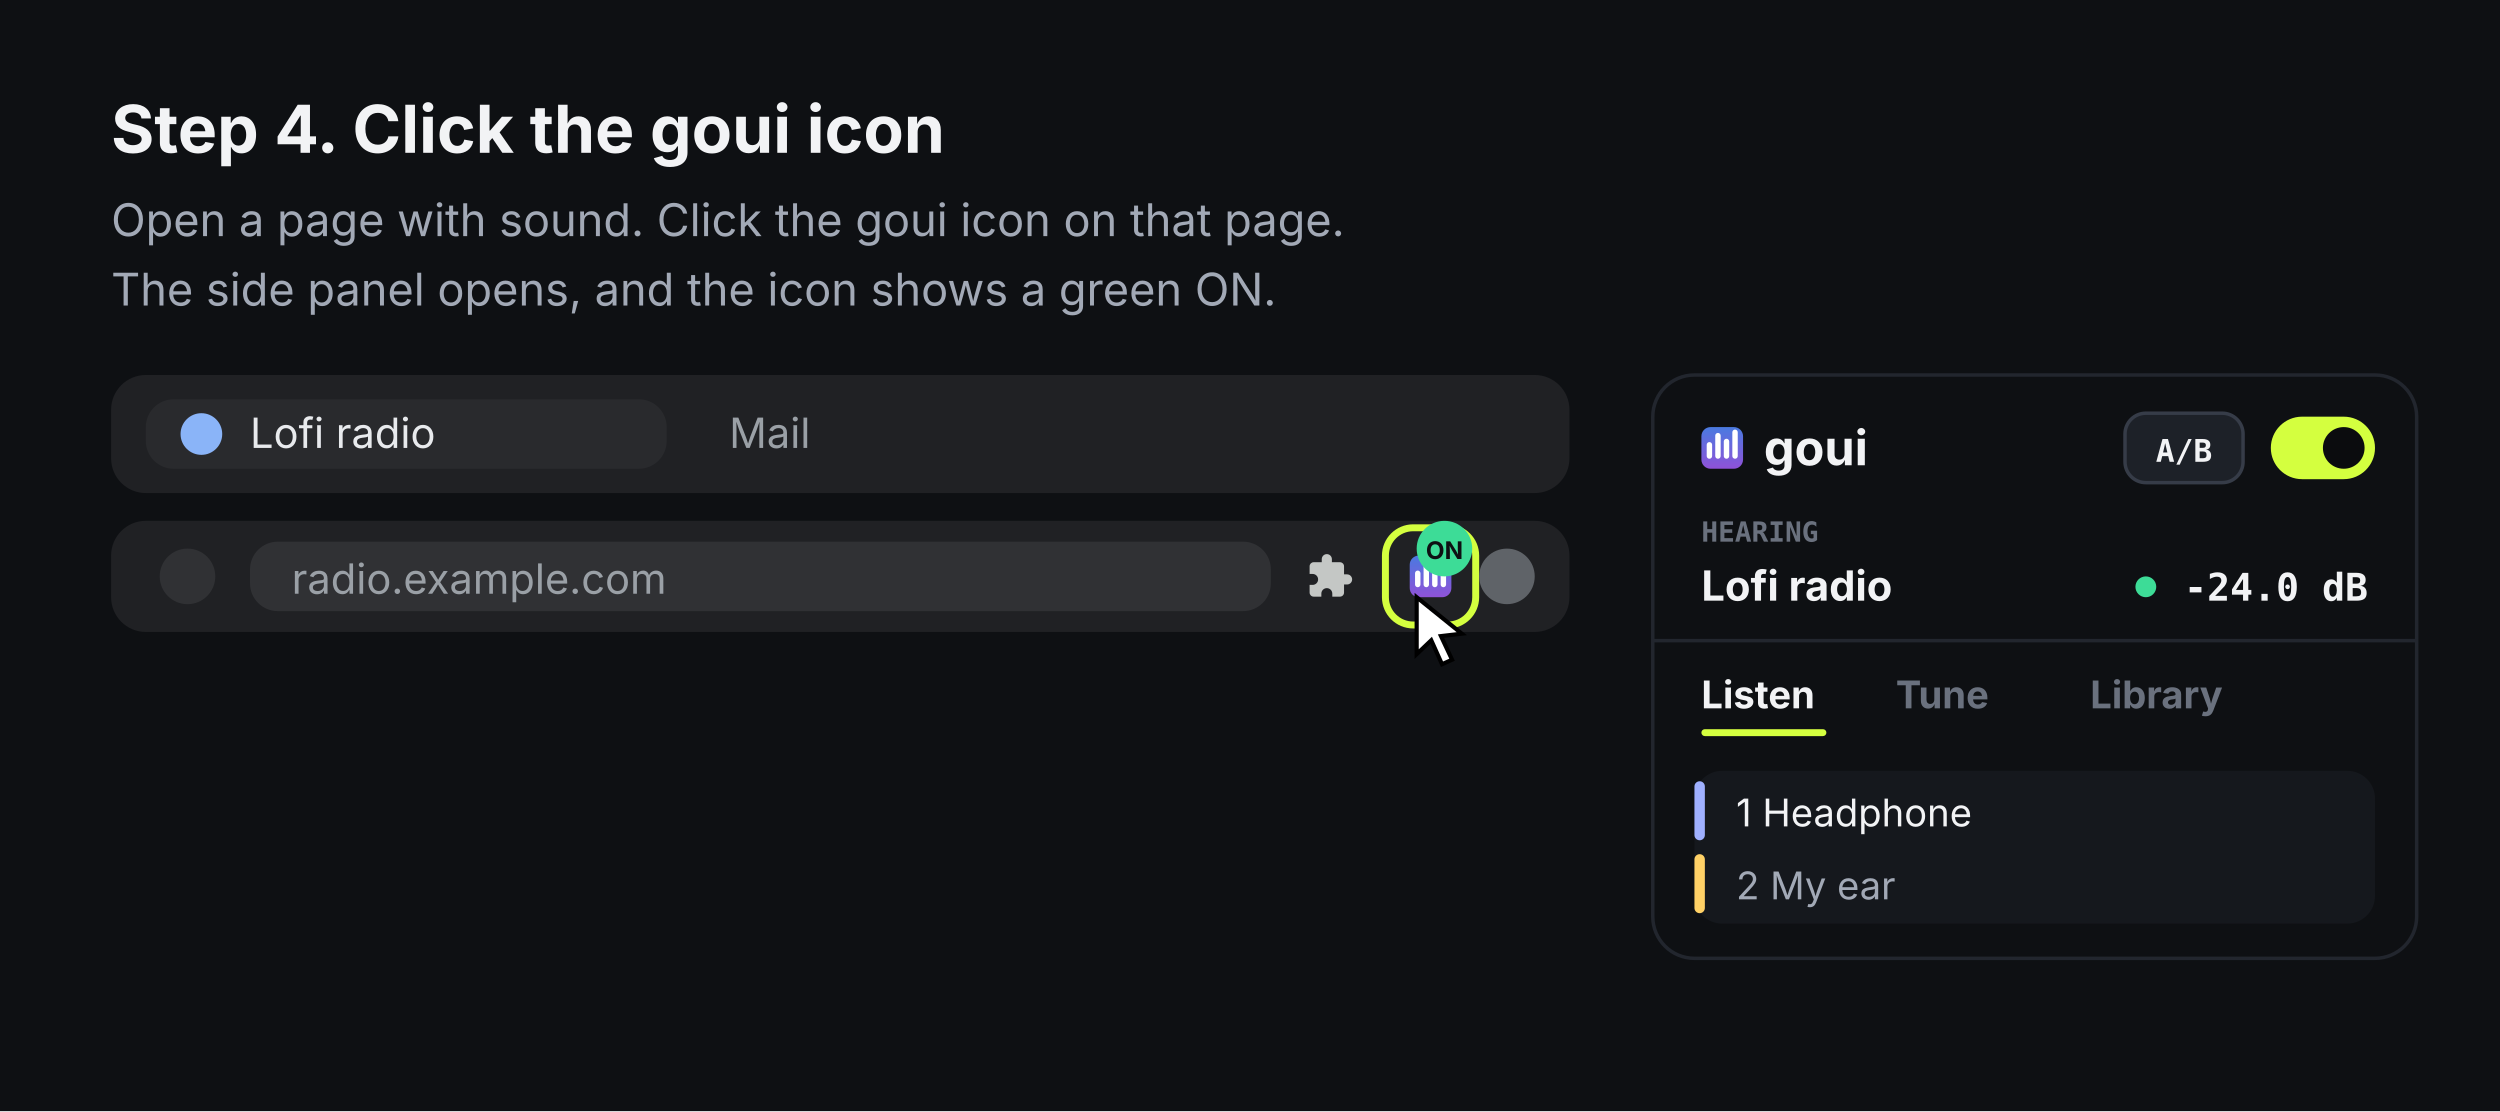
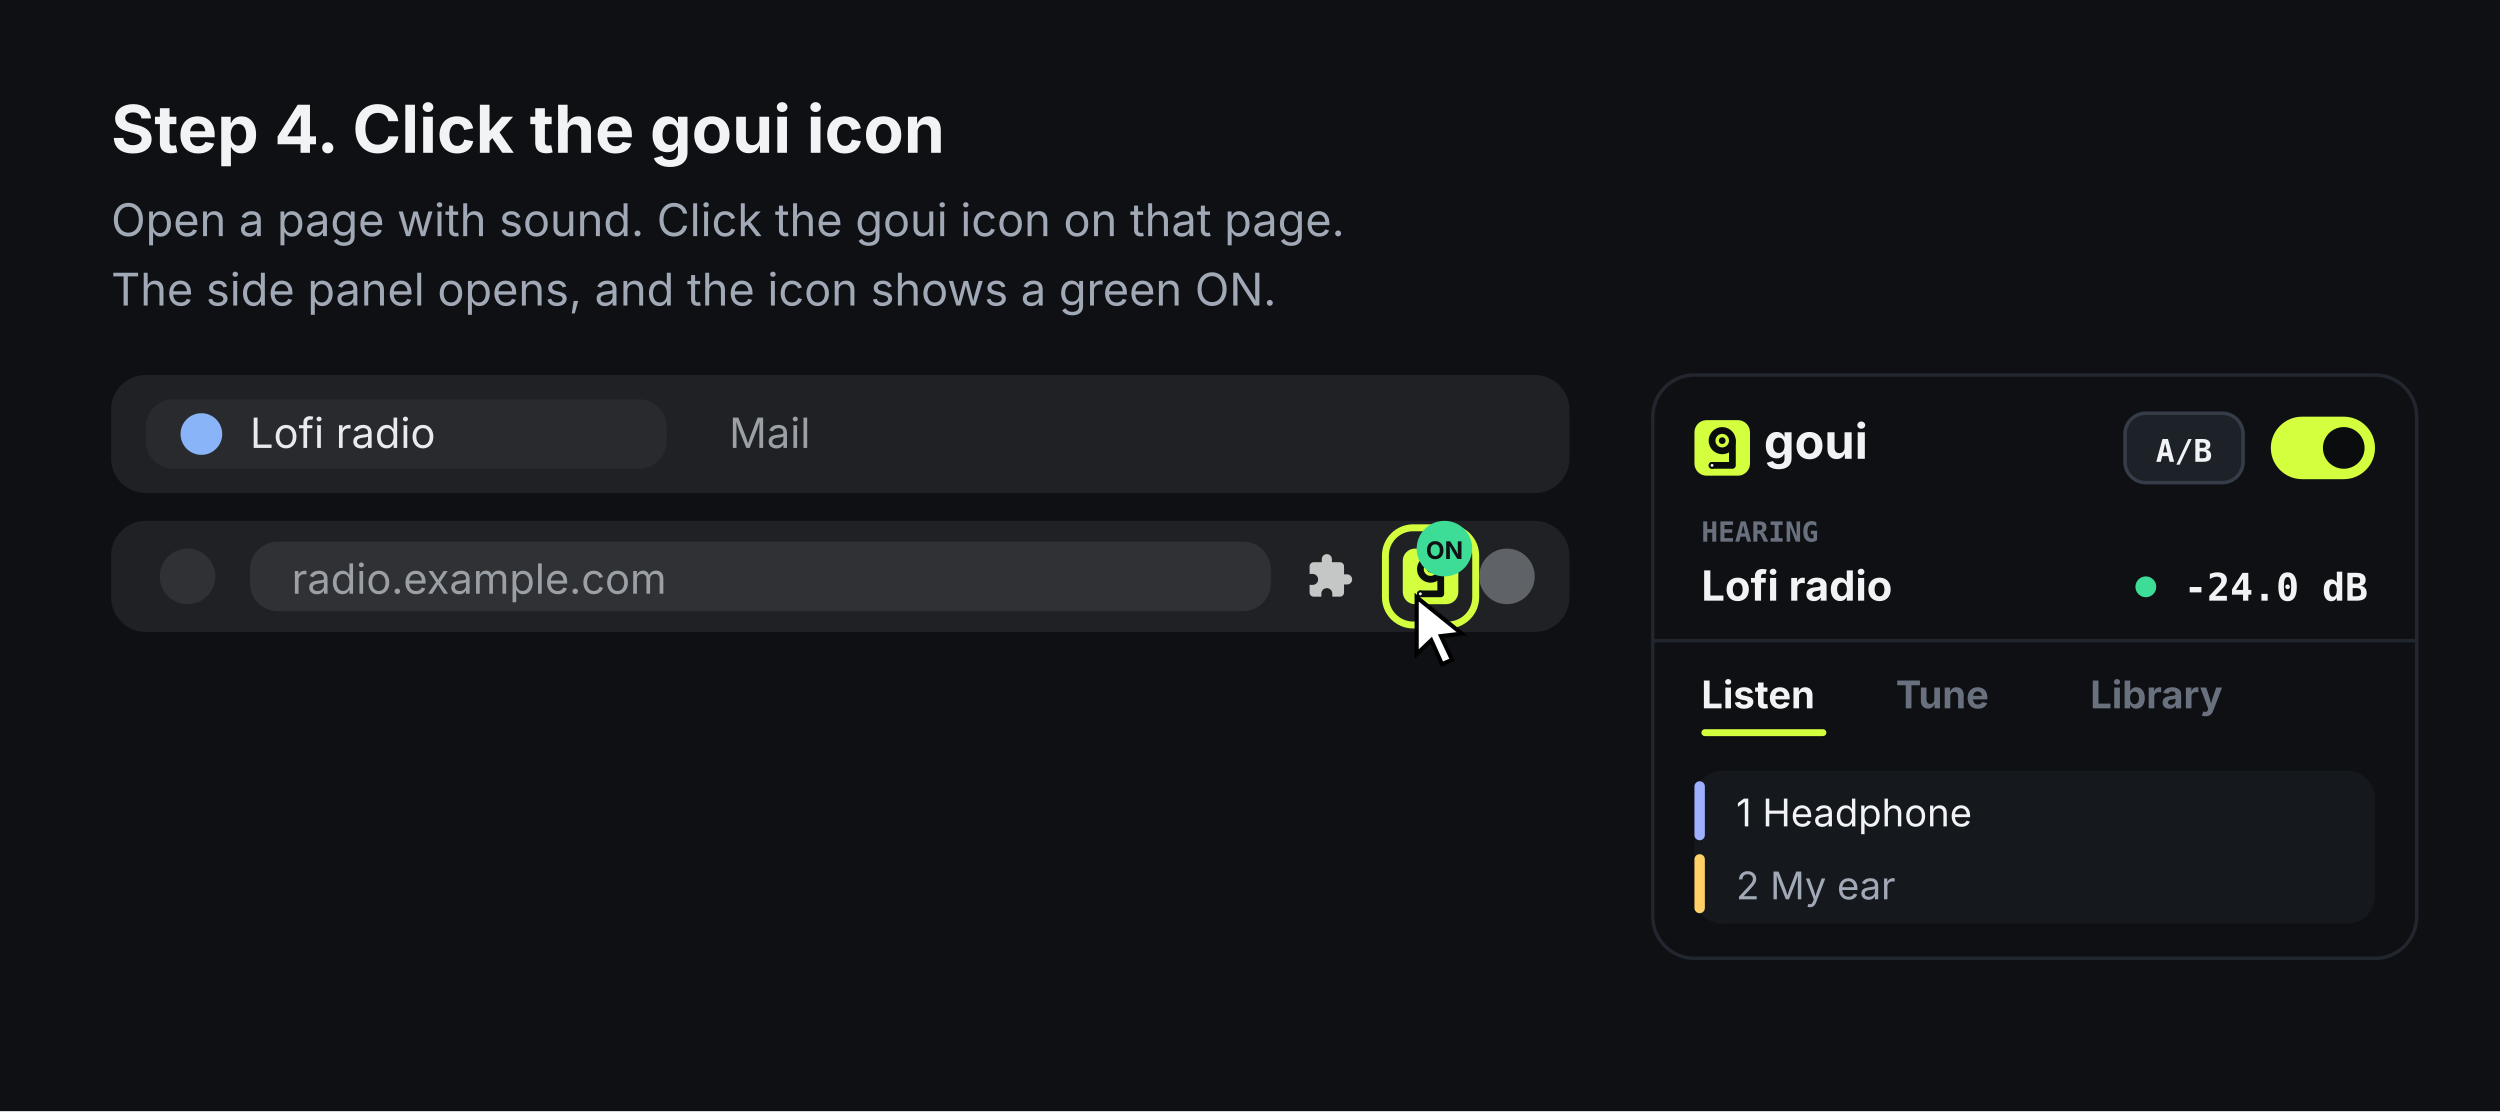
<svg xmlns="http://www.w3.org/2000/svg" width="720" height="320" viewBox="0 0 720 320" role="img">
-   <defs>
-     <linearGradient id="tile" x1="0" y1="0" x2="0" y2="1">
-       <stop offset="0" stop-color="#4a7ae0" />
-       <stop offset="1" stop-color="#8f52d8" />
-     </linearGradient>
-   </defs>
+   <defs />
  <rect width="720" height="320" fill="#0e1013" />
  <text x="32" y="44" font-family="-apple-system, BlinkMacSystemFont, 'Inter', 'Helvetica Neue', 'Segoe UI', Roboto, sans-serif" font-size="19" font-weight="700" fill="#f2f3f5" text-anchor="start">Step 4. Click the goui icon</text>
  <text x="32" y="68" font-family="-apple-system, BlinkMacSystemFont, 'Inter', 'Helvetica Neue', 'Segoe UI', Roboto, sans-serif" font-size="13" font-weight="400" fill="#a2a9b6" text-anchor="start">Open a page with sound. Click the goui icon on that page.</text>
  <text x="32" y="88" font-family="-apple-system, BlinkMacSystemFont, 'Inter', 'Helvetica Neue', 'Segoe UI', Roboto, sans-serif" font-size="13" font-weight="400" fill="#a2a9b6" text-anchor="start">The side panel opens, and the icon shows a green ON.</text>
  <rect x="32" y="108" width="420" height="34" rx="10" fill="#202124" />
  <rect x="42" y="115" width="150" height="20" rx="8" fill="#292a2d" />
  <circle cx="58" cy="125" r="6" fill="#8ab4f8" />
  <text x="72" y="129" font-family="-apple-system, BlinkMacSystemFont, 'Inter', 'Helvetica Neue', 'Segoe UI', Roboto, sans-serif" font-size="12" font-weight="400" fill="#e8eaed" text-anchor="start">Lofi radio</text>
  <text x="210" y="129" font-family="-apple-system, BlinkMacSystemFont, 'Inter', 'Helvetica Neue', 'Segoe UI', Roboto, sans-serif" font-size="12" font-weight="400" fill="#9aa0a6" text-anchor="start">Mail</text>
  <rect x="32" y="150" width="420" height="32" rx="10" fill="#202124" />
  <circle cx="54" cy="166" r="8" fill="#303134" />
  <rect x="72" y="156" width="294" height="20" rx="8" fill="#303134" />
  <svg x="72" y="150" width="288" height="32">
    <text x="12" y="21" font-family="-apple-system, BlinkMacSystemFont, 'Inter', 'Helvetica Neue', 'Segoe UI', Roboto, sans-serif" font-size="12" font-weight="400" fill="#9aa0a6" text-anchor="start">radio.example.com</text>
  </svg>
  <rect x="399" y="152" width="26" height="28" rx="8" fill="none" stroke="#d4ff3f" stroke-width="2" />
-   <rect x="406" y="160" width="12" height="12" rx="2.64" fill="url(#tile)" />
-   <rect x="407.53" y="164.32" width="1.56" height="4.8" rx="0.78" fill="#ffffff" />
-   <rect x="409.99" y="161.68" width="1.56" height="7.44" rx="0.78" fill="#ffffff" />
-   <rect x="412.45" y="163.36" width="1.56" height="5.76" rx="0.78" fill="#ffffff" />
-   <rect x="414.91" y="160.72" width="1.56" height="8.4" rx="0.78" fill="#ffffff" />
+   <rect x="404" y="158" width="16" height="16" rx="3.5" fill="#d4ff3f" />
+   <circle cx="412" cy="163.907" r="2.93" fill="none" stroke="#0b0c0e" stroke-width="1.953" />
+   <circle cx="412" cy="163.907" r="0.977" fill="#0b0c0e" />
+   <path d="M414.93 163.907V171.023L409.07 171.023" fill="none" stroke="#0b0c0e" stroke-width="1.953" stroke-linecap="round" stroke-linejoin="round" />
+   <circle cx="409.07" cy="171.023" r="0.977" fill="#0b0c0e" />
+   <circle cx="409.07" cy="171.023" r="0.419" fill="#f2f3f5" />
  <circle cx="416" cy="158" r="8" fill="#3ddc97" />
  <text x="416" y="161" font-family="-apple-system, BlinkMacSystemFont, 'Inter', 'Helvetica Neue', 'Segoe UI', Roboto, sans-serif" font-size="7" font-weight="700" fill="#0e1013" text-anchor="middle">ON</text>
  <g transform="translate(376 159) scale(0.5833333)">
    <path fill="#c4c7c5" d="M20.5 11H19V7c0-1.1-.9-2-2-2h-4V3.5C13 2.12 11.88 1 10.5 1S8 2.12 8 3.5V5H4c-1.1 0-2 .9-2 2v3.8h1.5c1.49 0 2.7 1.21 2.7 2.7S4.99 16.2 3.5 16.2H2V20c0 1.1.9 2 2 2h3.8v-1.5c0-1.49 1.21-2.7 2.7-2.7s2.7 1.21 2.7 2.7V22H17c1.1 0 2-.9 2-2v-4h1.5c1.38 0 2.5-1.12 2.5-2.5S21.88 11 20.5 11z" />
  </g>
  <circle cx="434" cy="166" r="8" fill="#5f6368" />
  <g transform="translate(408 172)">
    <path d="M0 0 l13 10.5 -6 0.7 3.2 6.8 -2.9 1.3 -3.1-6.9 -4.2 4z" fill="#ffffff" stroke="#000000" stroke-width="1.2" />
  </g>
  <rect x="476" y="108" width="220" height="168" rx="12" fill="#0e1013" stroke="#22262e" stroke-width="1" />
-   <rect x="490" y="123" width="12" height="12" rx="2.64" fill="url(#tile)" />
-   <rect x="491.53" y="127.32" width="1.56" height="4.8" rx="0.78" fill="#ffffff" />
-   <rect x="493.99" y="124.68" width="1.56" height="7.44" rx="0.78" fill="#ffffff" />
-   <rect x="496.45" y="126.36" width="1.56" height="5.76" rx="0.78" fill="#ffffff" />
-   <rect x="498.91" y="123.72" width="1.56" height="8.4" rx="0.78" fill="#ffffff" />
-   <text x="508" y="134" font-family="-apple-system, BlinkMacSystemFont, 'Inter', 'Helvetica Neue', 'Segoe UI', Roboto, sans-serif" font-size="14" font-weight="700" fill="#f2f3f5" text-anchor="start">goui</text>
+   <rect x="488" y="121" width="16" height="16" rx="3.5" fill="#d4ff3f" />
+   <circle cx="496" cy="126.907" r="2.93" fill="none" stroke="#0b0c0e" stroke-width="1.953" />
+   <circle cx="496" cy="126.907" r="0.977" fill="#0b0c0e" />
+   <path d="M498.93 126.907V134.023L493.07 134.023" fill="none" stroke="#0b0c0e" stroke-width="1.953" stroke-linecap="round" stroke-linejoin="round" />
+   <circle cx="493.07" cy="134.023" r="0.977" fill="#0b0c0e" />
+   <circle cx="493.07" cy="134.023" r="0.419" fill="#f2f3f5" />
+   <text x="508" y="132.13" font-family="-apple-system, BlinkMacSystemFont, 'Inter', 'Helvetica Neue', 'Segoe UI', Roboto, sans-serif" font-size="14" font-weight="700" fill="#f2f3f5" text-anchor="start">goui</text>
  <rect x="612" y="119" width="34" height="20" rx="6" fill="#1d2128" stroke="#363c48" stroke-width="1" />
  <text x="629" y="133" font-family="'SF Mono', Menlo, Consolas, monospace" font-size="9" font-weight="700" fill="#f2f3f5" text-anchor="middle">A/B</text>
  <rect x="654" y="120" width="30" height="18" rx="9" fill="#d4ff3f" />
  <circle cx="675" cy="129" r="6" fill="#0b0c0e" />
  <text x="490" y="156" font-family="'SF Mono', Menlo, Consolas, monospace" font-size="8" font-weight="600" fill="#6a717e" text-anchor="start">HEARING</text>
  <circle cx="618" cy="169" r="3" fill="#3ddc97" />
  <text x="682" y="173" font-family="'SF Mono', Menlo, Consolas, monospace" font-size="11" font-weight="700" fill="#f2f3f5" text-anchor="end">-24.0 dB</text>
  <text x="490" y="173" font-family="-apple-system, BlinkMacSystemFont, 'Inter', 'Helvetica Neue', 'Segoe UI', Roboto, sans-serif" font-size="12" font-weight="700" fill="#f2f3f5" text-anchor="start">Lofi radio</text>
  <rect x="476" y="184" width="220" height="1" rx="0" fill="#22262e" />
  <text x="490" y="204" font-family="-apple-system, BlinkMacSystemFont, 'Inter', 'Helvetica Neue', 'Segoe UI', Roboto, sans-serif" font-size="11" font-weight="700" fill="#f2f3f5" text-anchor="start">Listen</text>
  <text x="546" y="204" font-family="-apple-system, BlinkMacSystemFont, 'Inter', 'Helvetica Neue', 'Segoe UI', Roboto, sans-serif" font-size="11" font-weight="700" fill="#6a717e" text-anchor="start">Tune</text>
  <text x="602" y="204" font-family="-apple-system, BlinkMacSystemFont, 'Inter', 'Helvetica Neue', 'Segoe UI', Roboto, sans-serif" font-size="11" font-weight="700" fill="#6a717e" text-anchor="start">Library</text>
  <rect x="490" y="210" width="36" height="2" rx="1" fill="#d4ff3f" />
  <rect x="488" y="222" width="196" height="44" rx="8" fill="#15181d" />
  <rect x="488" y="225" width="3" height="17" rx="1.5" fill="#9fb0ff" />
  <rect x="488" y="246" width="3" height="17" rx="1.5" fill="#ffd166" />
  <text x="500" y="238" font-family="-apple-system, BlinkMacSystemFont, 'Inter', 'Helvetica Neue', 'Segoe UI', Roboto, sans-serif" font-size="11" font-weight="400" fill="#f2f3f5" text-anchor="start">1  Headphone</text>
  <text x="500" y="259" font-family="-apple-system, BlinkMacSystemFont, 'Inter', 'Helvetica Neue', 'Segoe UI', Roboto, sans-serif" font-size="11" font-weight="400" fill="#a2a9b6" text-anchor="start">2  My ear</text>
</svg>
